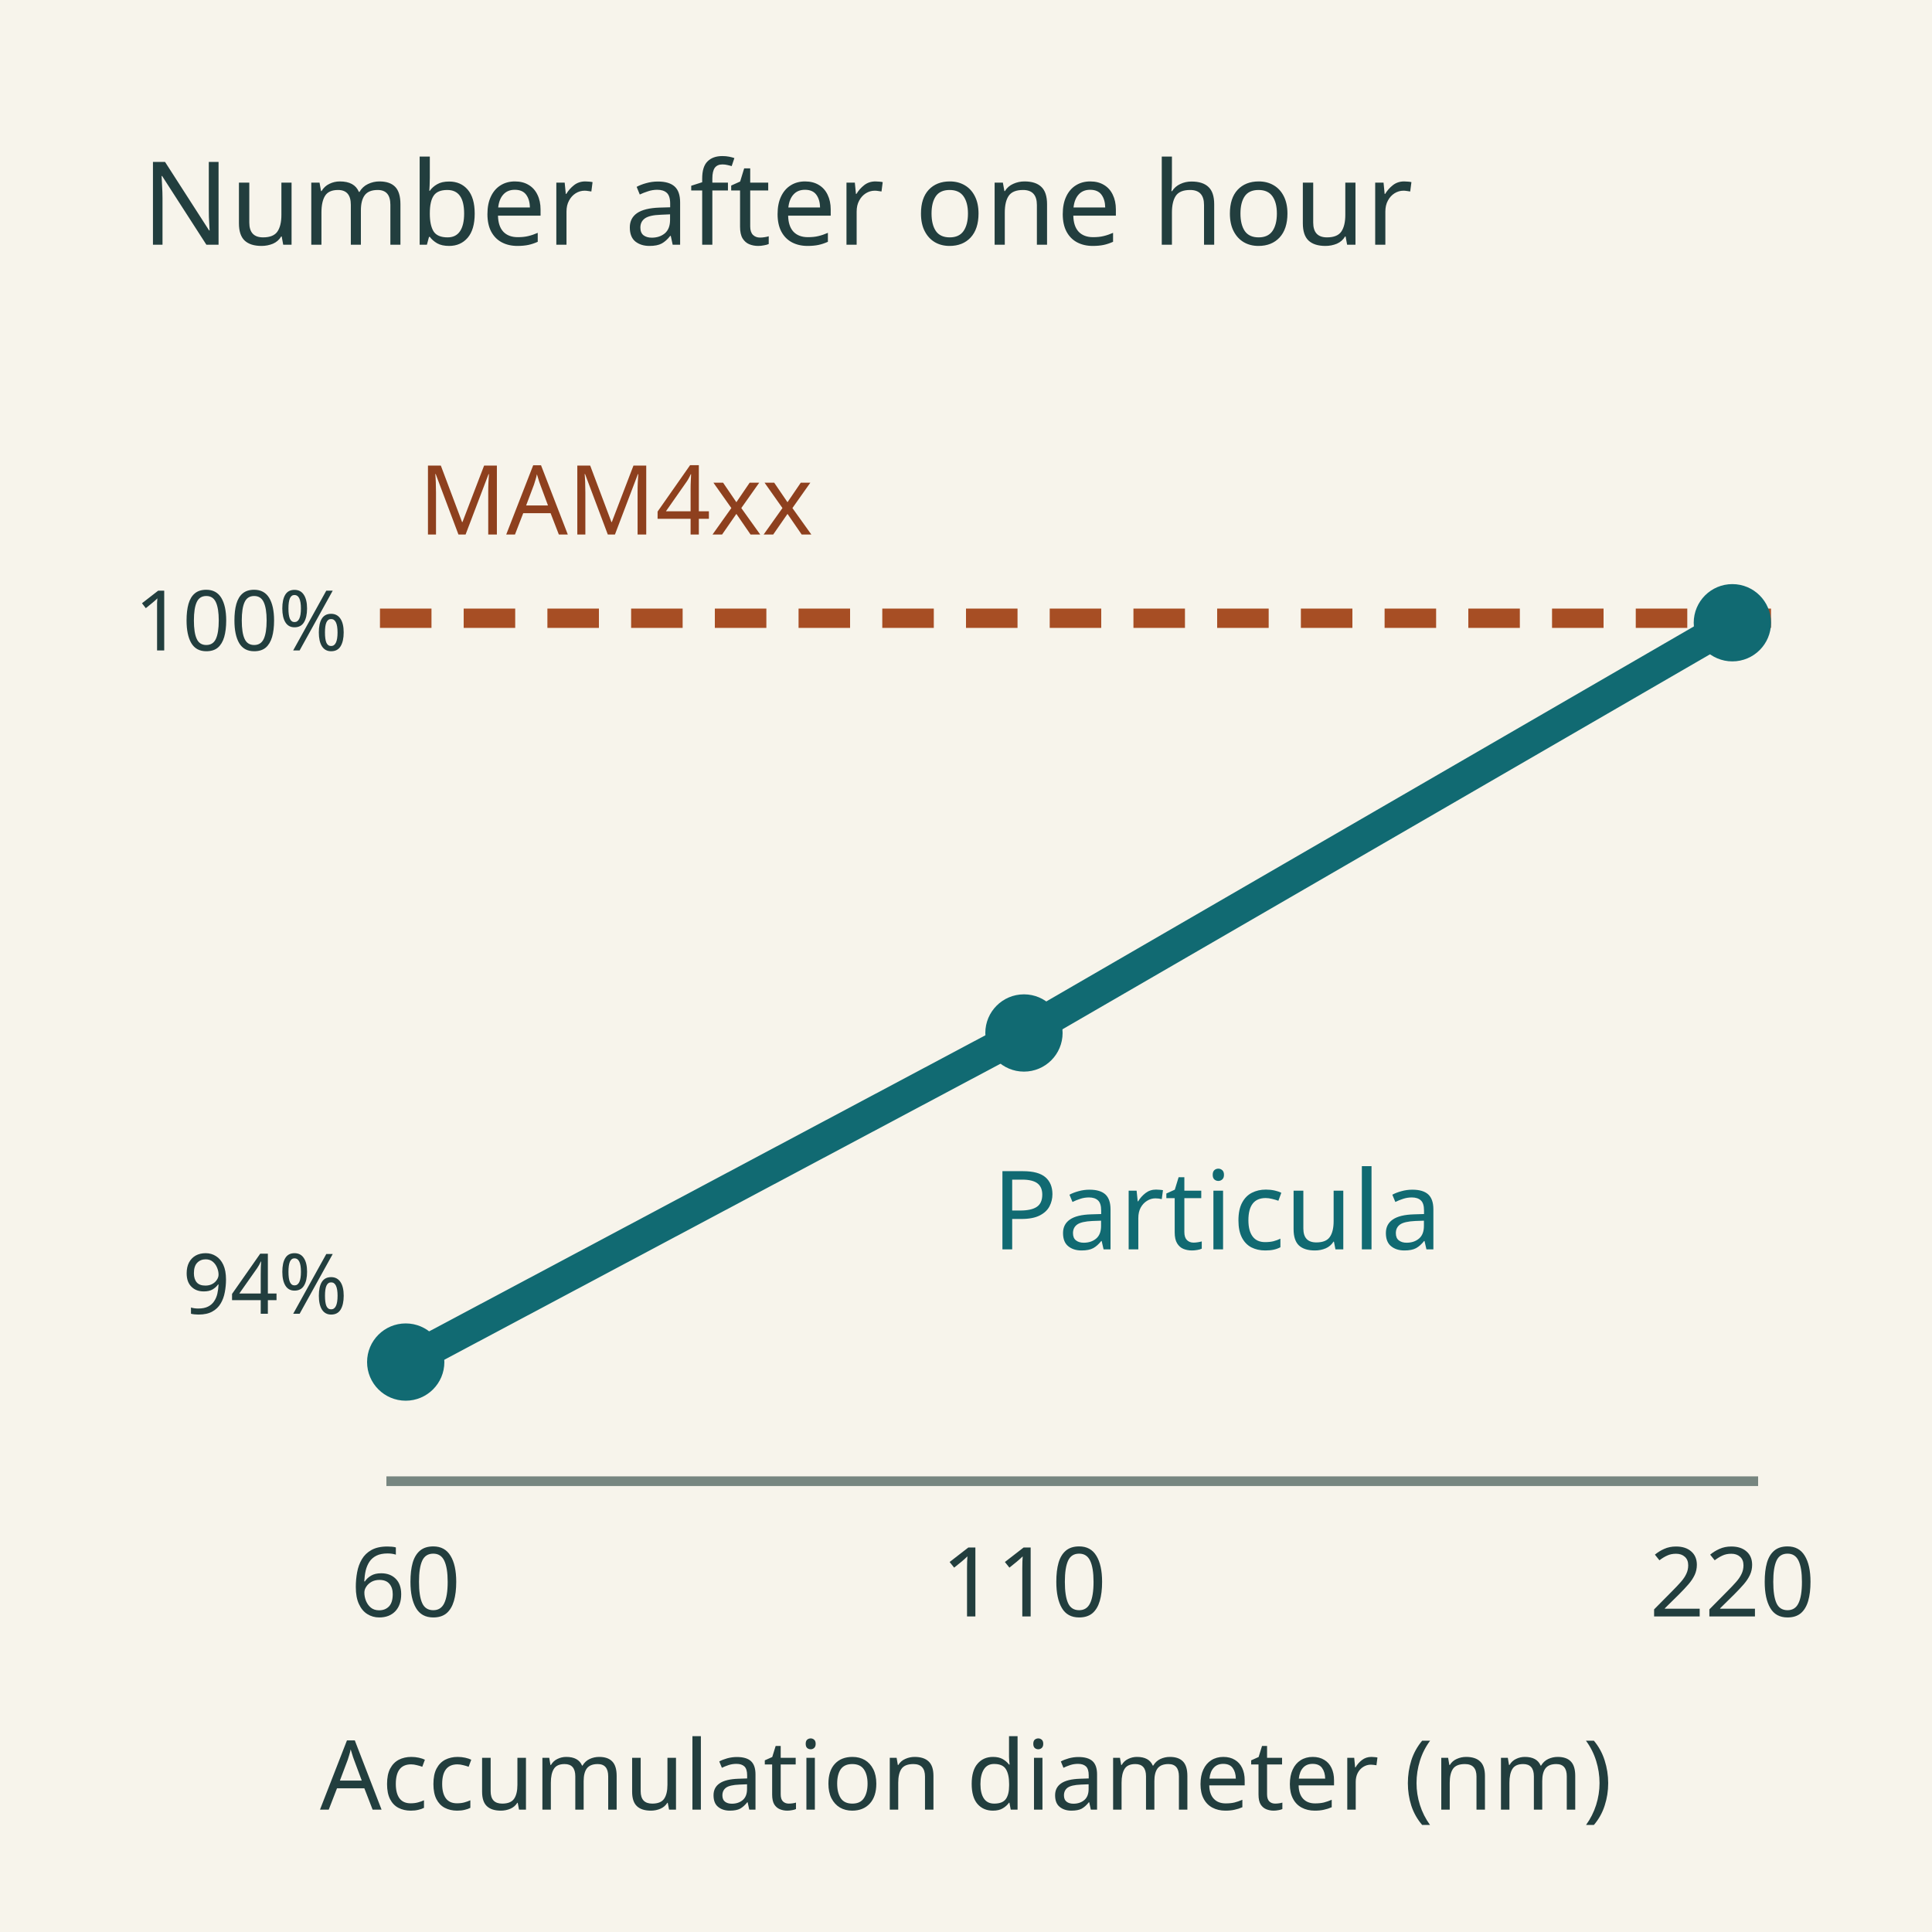
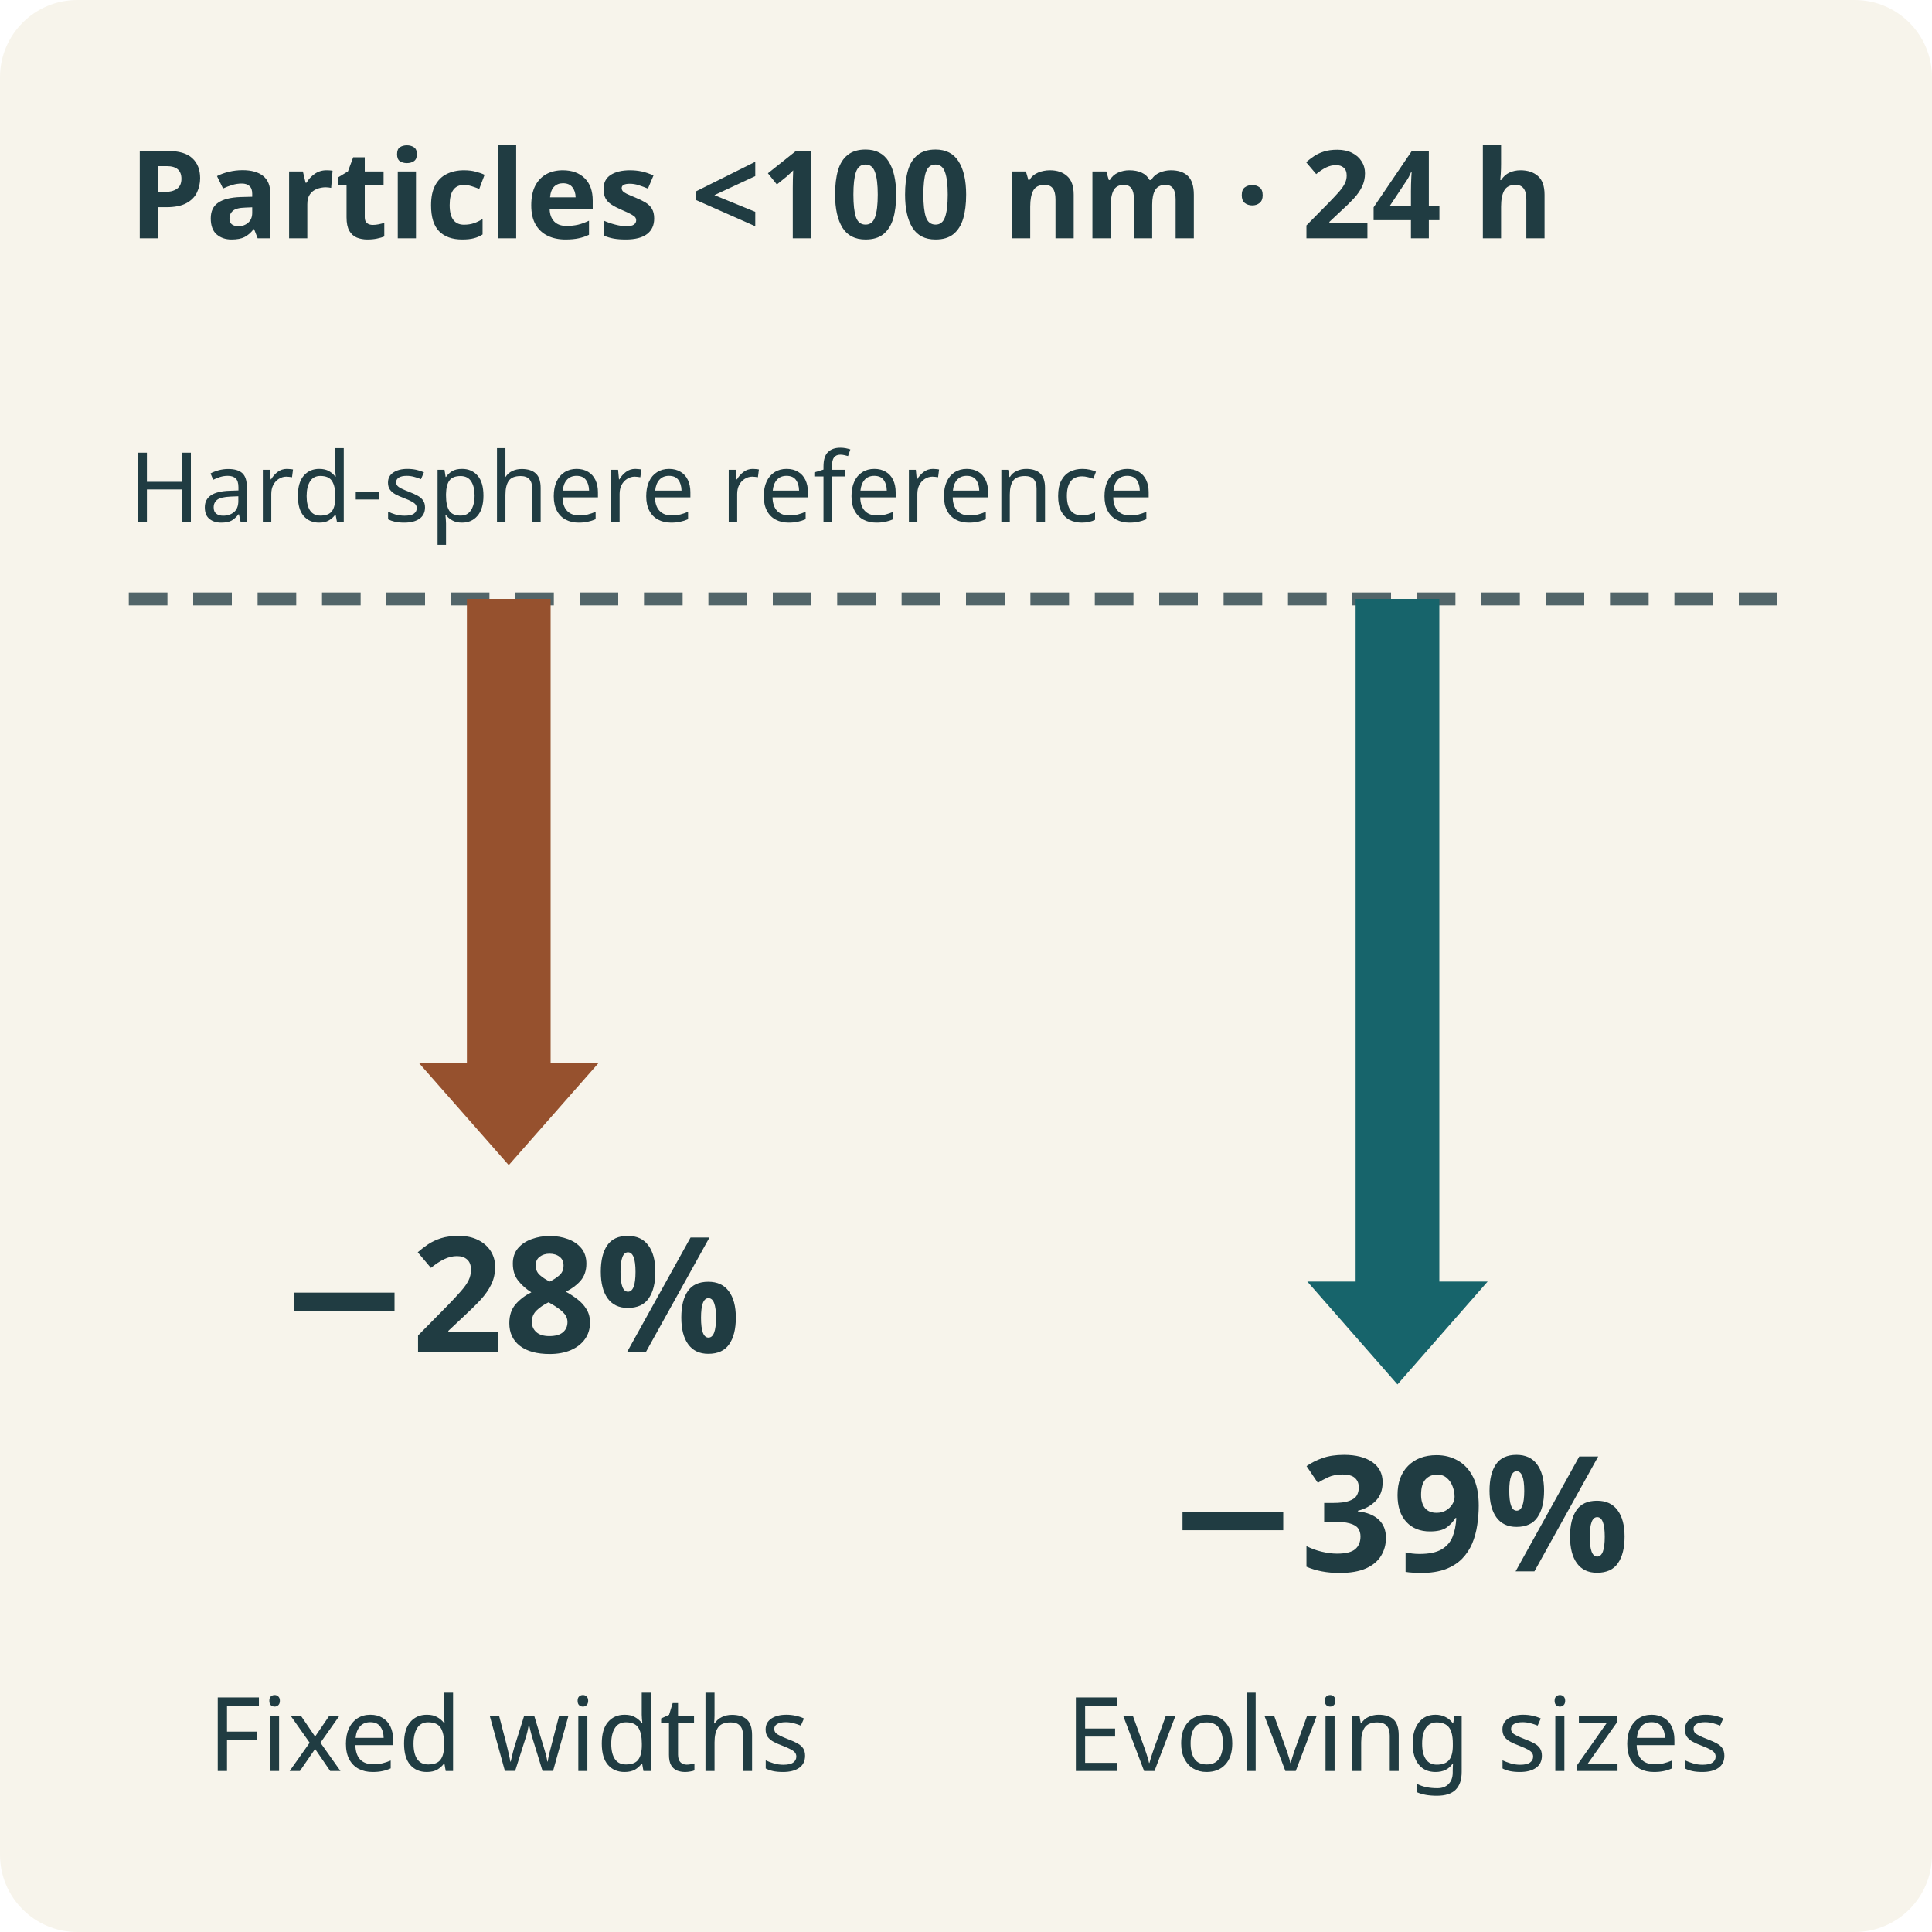
- <svg xmlns="http://www.w3.org/2000/svg" width="3in" height="3in" viewBox="0 0 300 300" role="img">
-   <rect width="300" height="300" fill="#f7f4eb" />
-   <g font-family="sans-serif" fill="#223e3e">
-     <text x="22" y="38" font-size="18">Number after one hour</text>
-     <text x="65" y="83" font-size="15" fill="#8e401e">MAM4xx</text>
-     <path d="M59 96H275" fill="none" stroke="#a74e24" stroke-width="3" stroke-dasharray="8 5" />
-     <g font-size="13" text-anchor="end">
-       <text x="54" y="101">100%</text>
-       <text x="54" y="204">94%</text>
-     </g>
-     <path d="M63 211.5L159 160.4 269 96.7" fill="none" stroke="#116a72" stroke-width="5" />
-     <g fill="#116a72">
-       <circle cx="63" cy="211.5" r="6" />
-       <circle cx="159" cy="160.4" r="6" />
-       <circle cx="269" cy="96.7" r="6" />
-     </g>
-     <text x="154" y="194" font-size="17" fill="#116a72">Particula</text>
-     <path d="M60 230H273" stroke="#778680" stroke-width="1.5" />
-     <g text-anchor="middle" font-size="15">
-       <text x="63" y="251">60</text>
-       <text x="159" y="251">110</text>
-       <text x="269" y="251">220</text>
-       <text x="150" y="281">Accumulation diameter (nm)</text>
+ <svg xmlns="http://www.w3.org/2000/svg" width="3in" height="3in" viewBox="0 0 300 300" role="img" aria-labelledby="title desc">
+   <rect width="300" height="300" rx="12" fill="#f7f4eb" />
+   <g font-family="sans-serif" fill="#203c42">
+     <text x="20" y="37" font-size="19" font-weight="bold">Particles &lt;100 nm · 24 h</text>
+     <text x="20" y="81" font-size="15">Hard-sphere reference</text>
+     <path d="M20 93H280" stroke="#526569" stroke-width="2" stroke-dasharray="6 4" />
+     <path d="M79 93V170" stroke="#96512e" stroke-width="13" />
+     <path d="m65 165 14 15.92L93 165Z" fill="#96512e" />
+     <path d="M217 93V204" stroke="#17646b" stroke-width="13" />
+     <path d="m203 199 14 15.97L231 199Z" fill="#17646b" />
+     <g text-anchor="middle">
+       <text x="79" y="210" font-size="25" font-weight="bold">−28%</text>
+       <text x="217" y="244" font-size="25" font-weight="bold">−39%</text>
+       <text x="79" y="275" font-size="16">Fixed widths</text>
+       <text x="217" y="275" font-size="16">Evolving sizes</text>
    </g>
  </g>
</svg>
